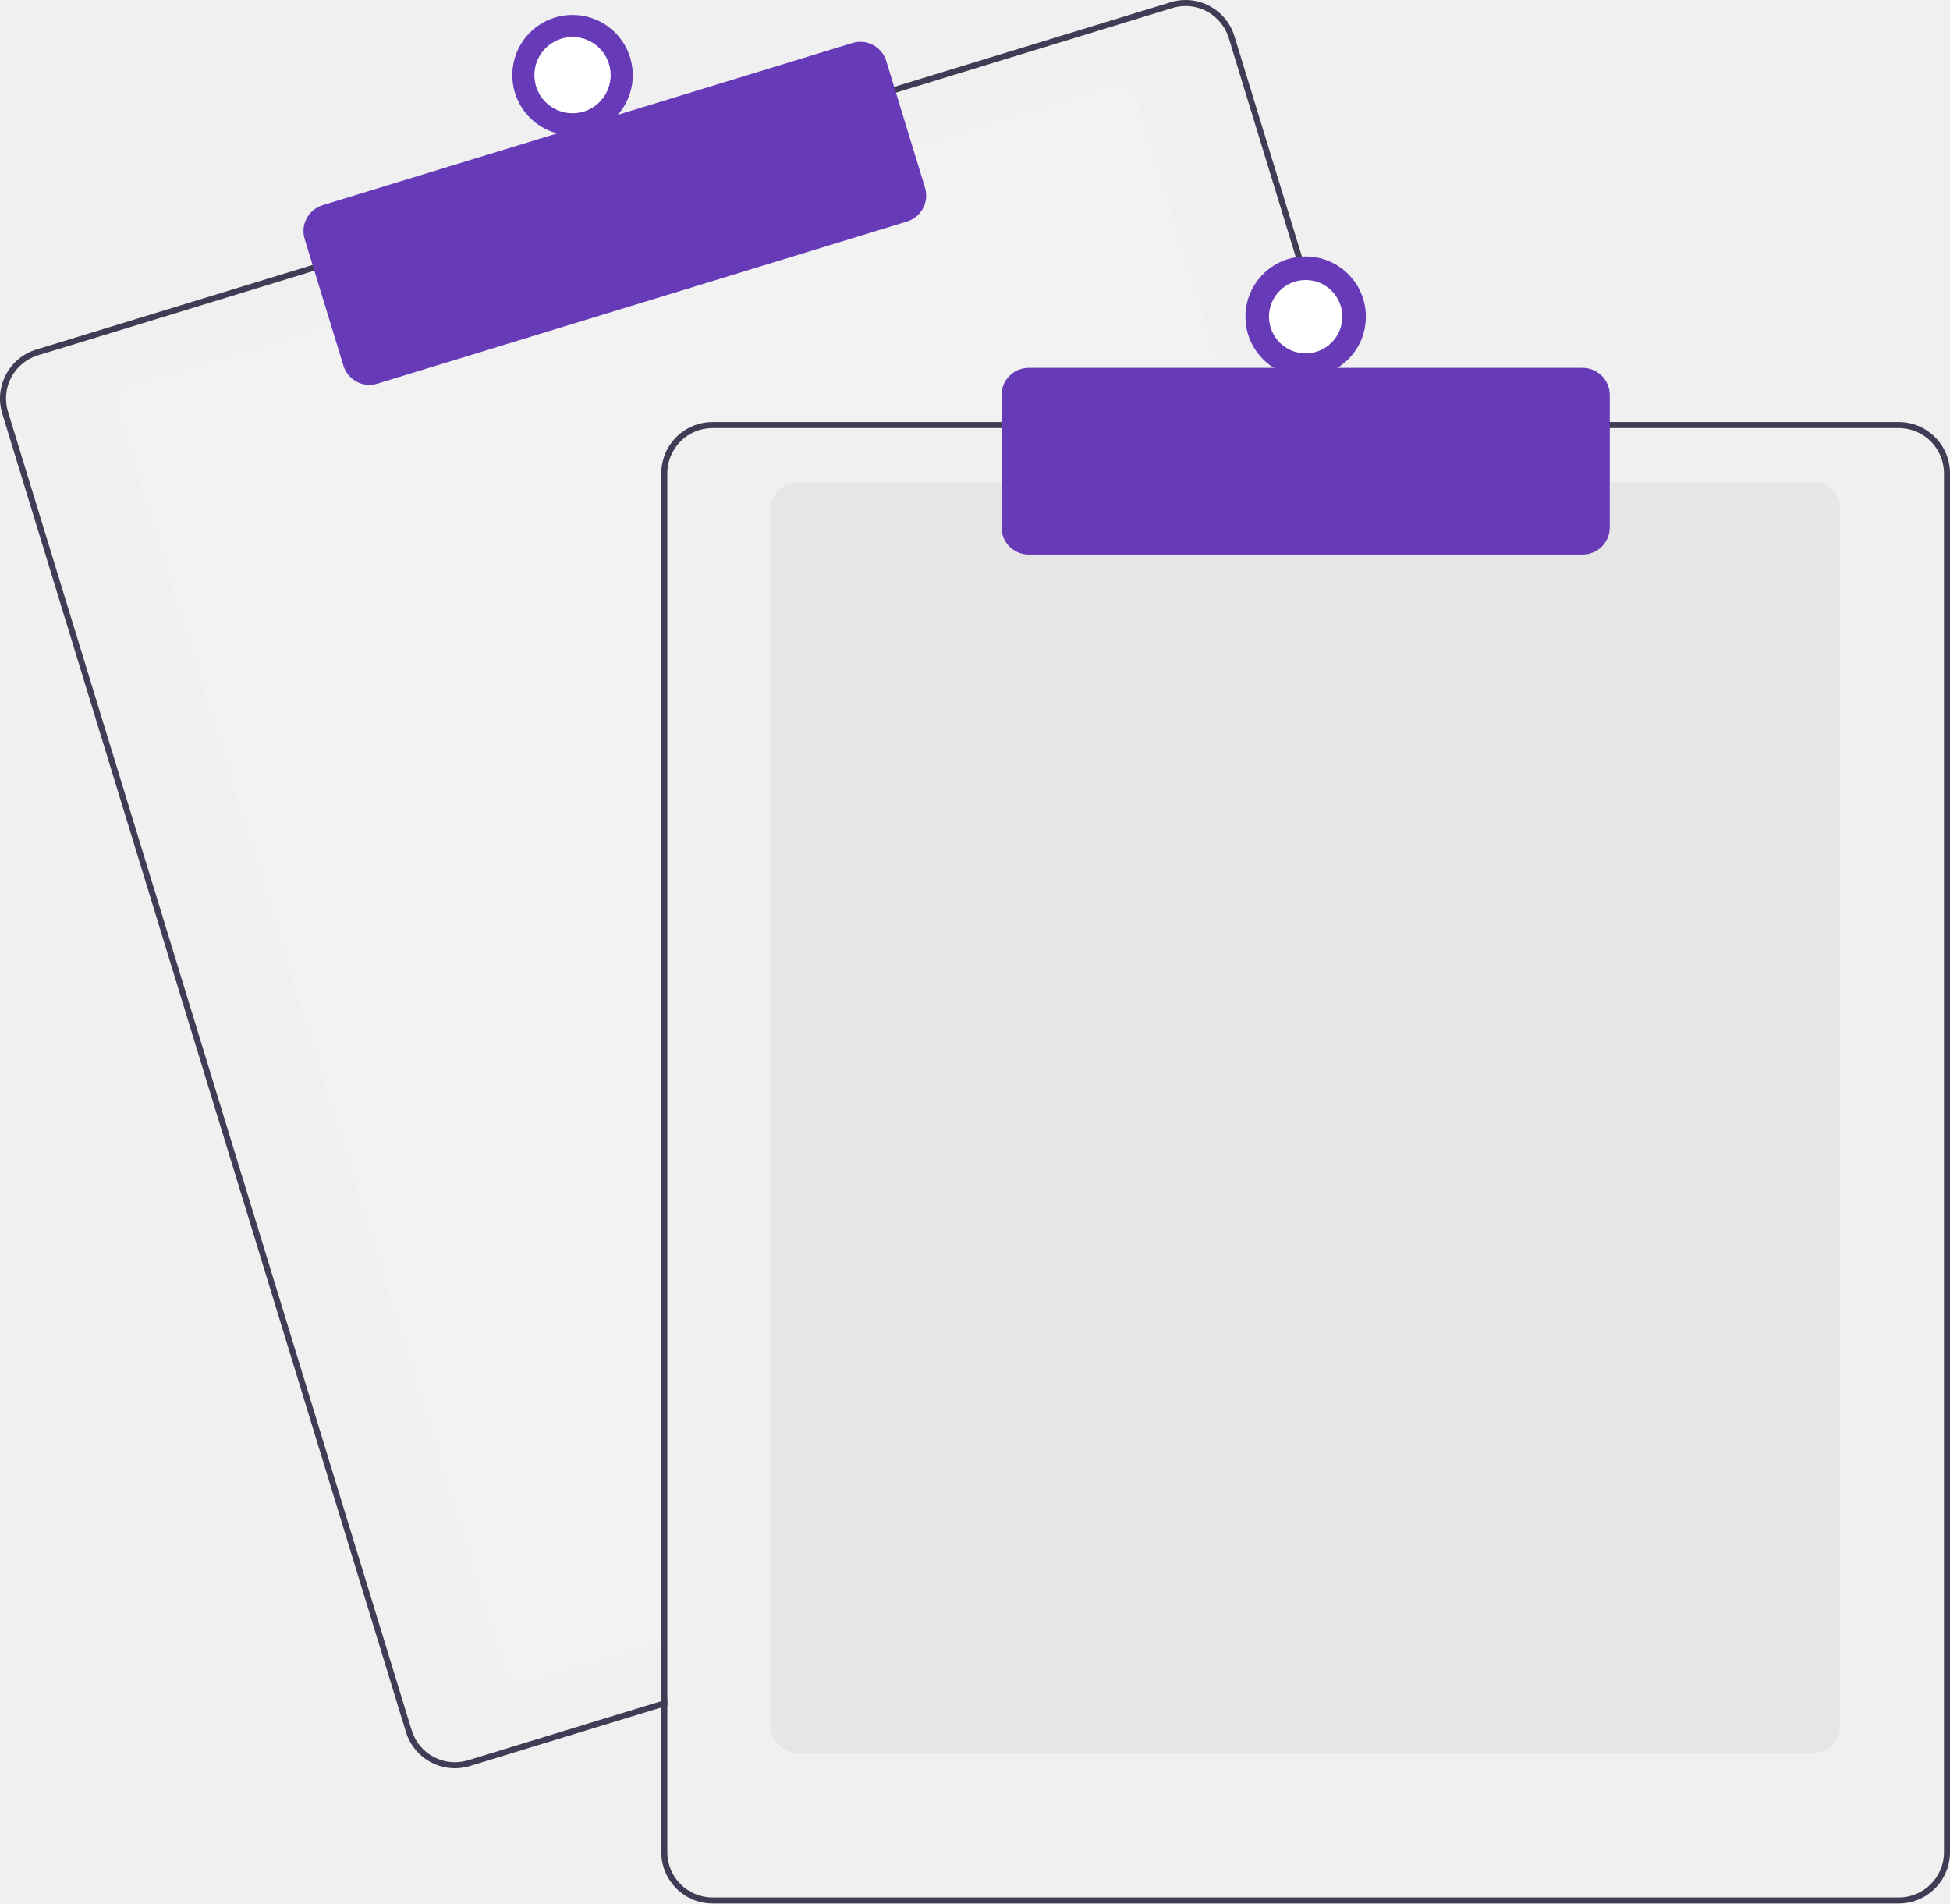
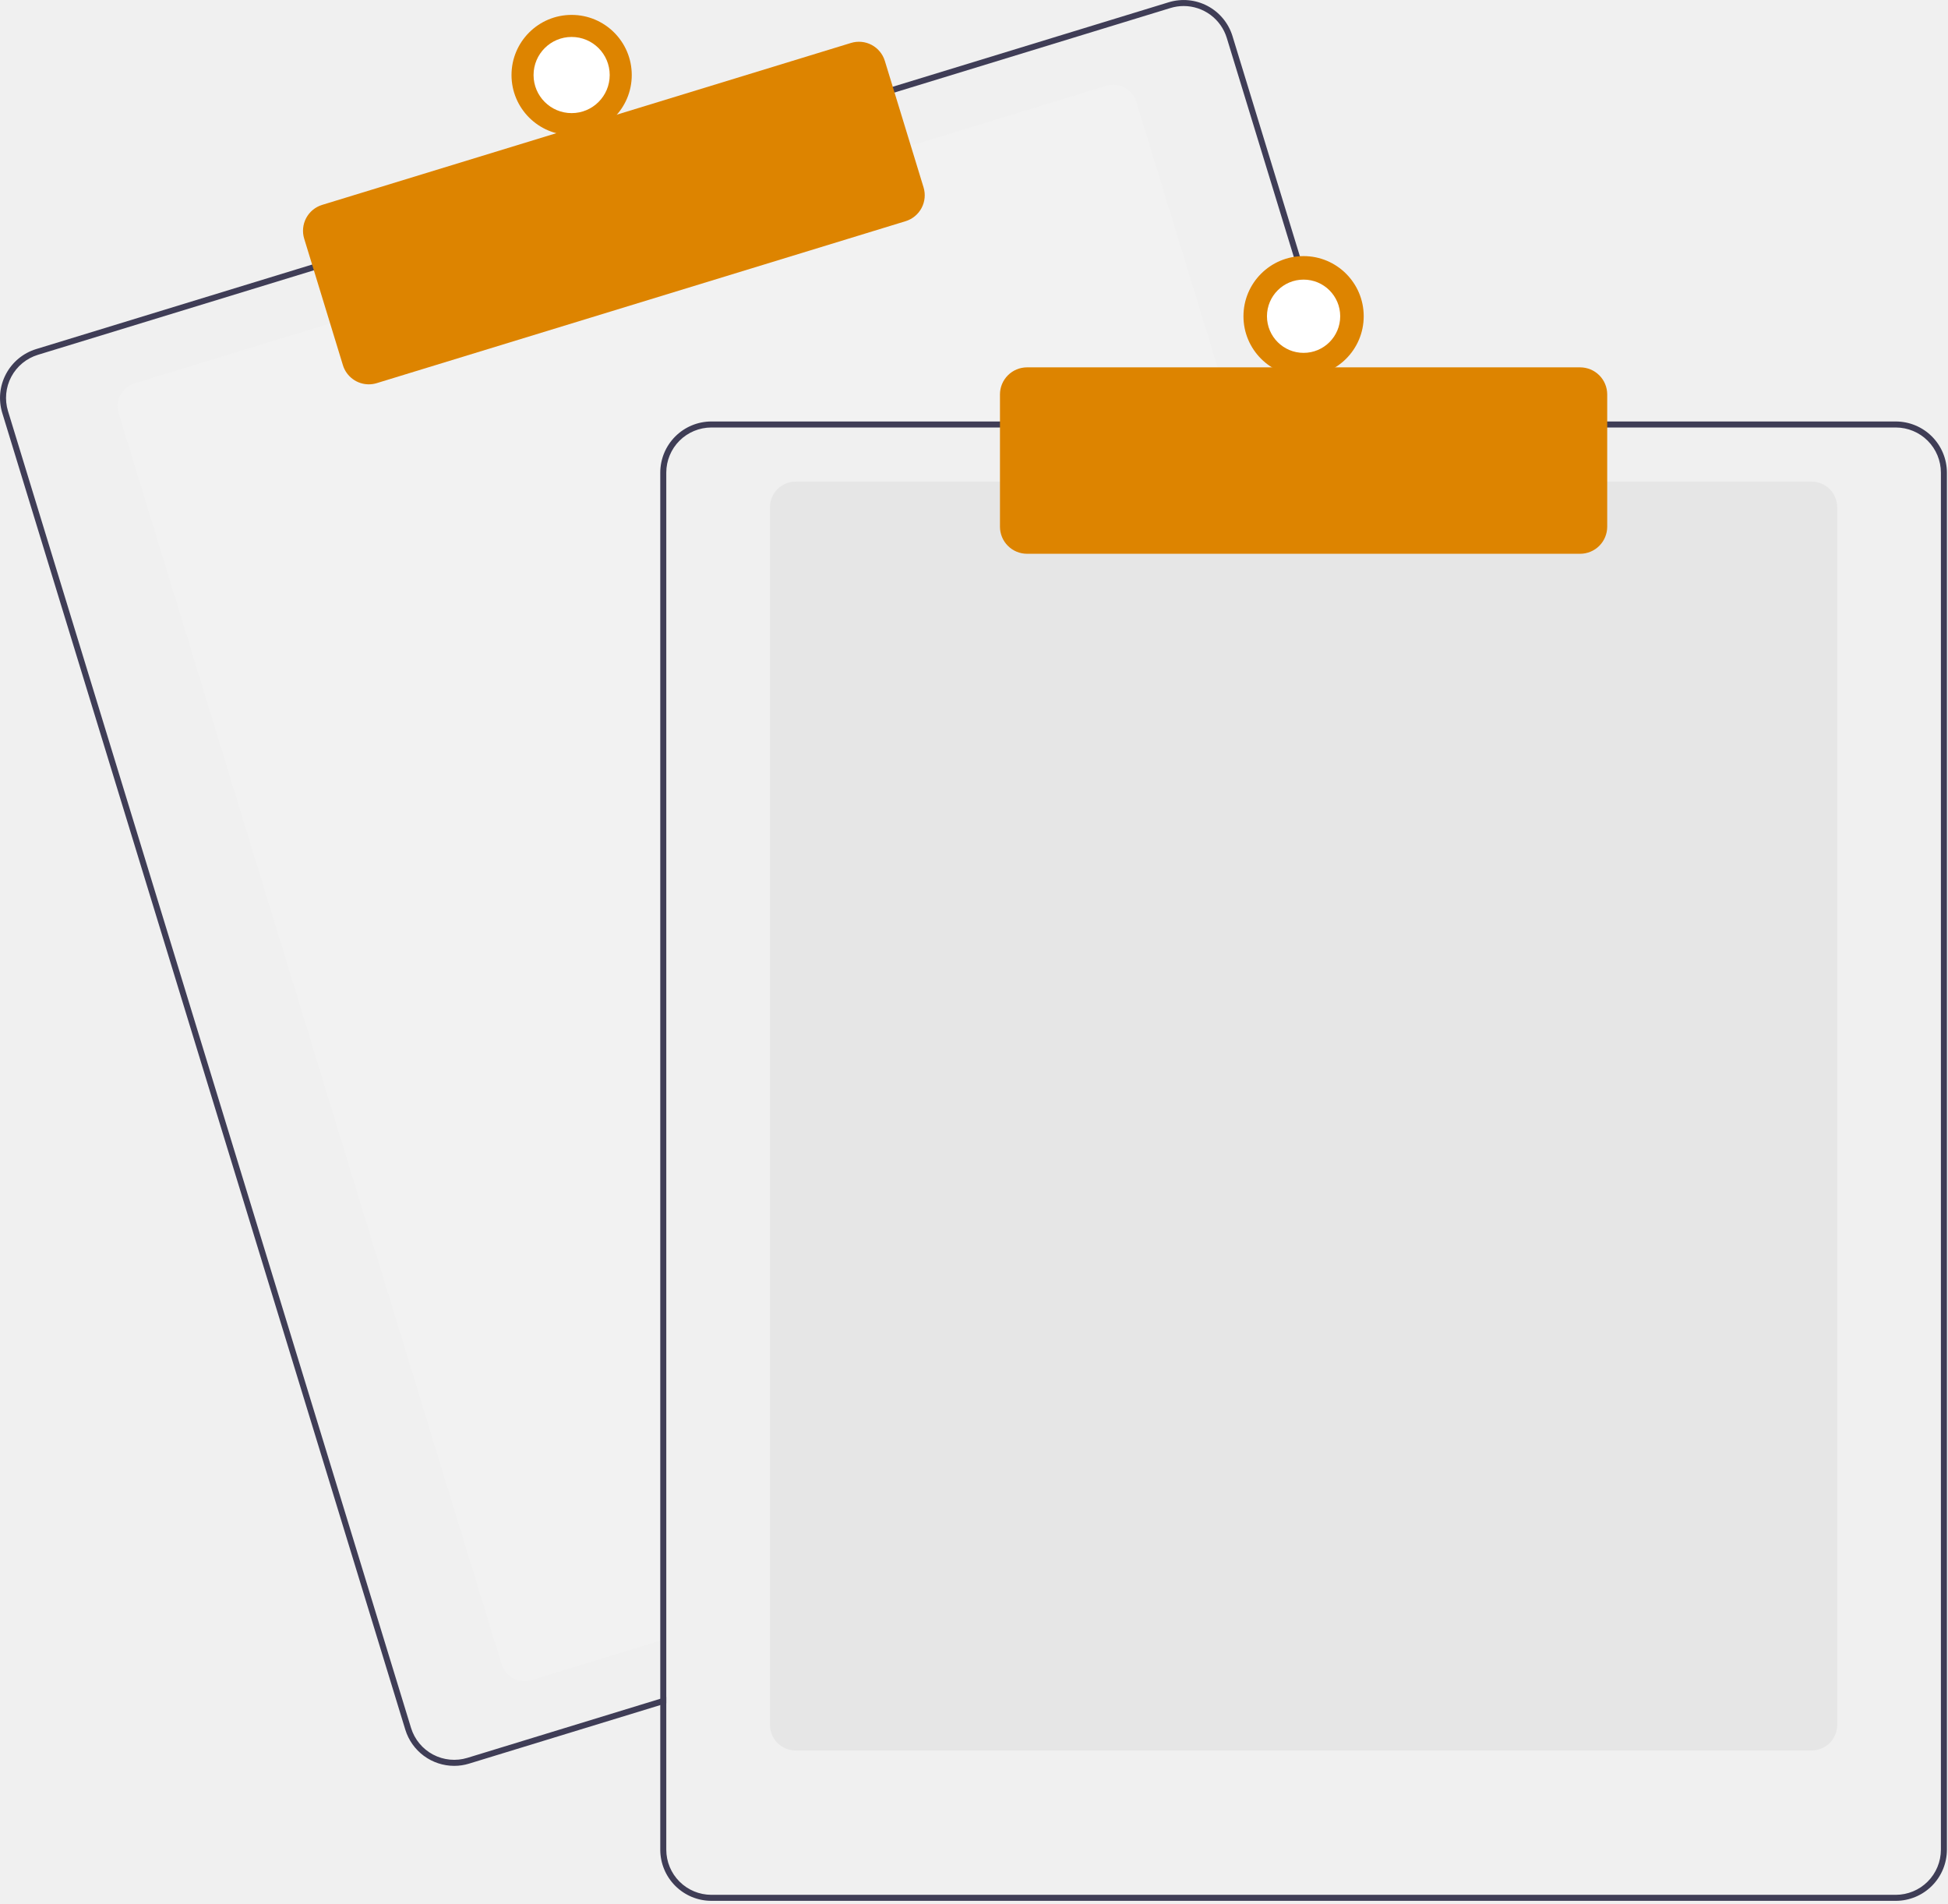
- <svg xmlns="http://www.w3.org/2000/svg" data-name="Layer 1" width="647.636" height="632.174" viewBox="0 0 647.636 632.174">
-   <path d="M687.328,276.087H512.818a15.018,15.018,0,0,0-15,15v387.85l-2,.61-42.81,13.11a8.007,8.007,0,0,1-9.99-5.31L315.678,271.397a8.003,8.003,0,0,1,5.31-9.99l65.97-20.2,191.25-58.54,65.97-20.2a7.989,7.989,0,0,1,9.99,5.3l32.55,106.32Z" transform="translate(-276.1819 -133.9131)" fill="#f2f2f2" />
-   <path d="M725.408,274.087l-39.23-128.14a16.994,16.994,0,0,0-21.23-11.28l-92.75,28.39L380.958,221.607l-92.75,28.4a17.015,17.015,0,0,0-11.28,21.23l134.08,437.93a17.027,17.027,0,0,0,16.26,12.03,16.789,16.789,0,0,0,4.97-.75l63.58-19.46,2-.62v-2.09l-2,.61-64.17,19.65a15.015,15.015,0,0,1-18.73-9.95l-134.07-437.94a14.979,14.979,0,0,1,9.95-18.73l92.75-28.4,191.24-58.54,92.75-28.4a15.156,15.156,0,0,1,4.41-.66,15.015,15.015,0,0,1,14.32,10.61l39.05,127.56.62,2h2.08Z" transform="translate(-276.1819 -133.9131)" fill="#3f3d56" />
-   <path d="M398.863,261.734a9.016,9.016,0,0,1-8.611-6.367l-12.88-42.072a8.999,8.999,0,0,1,5.971-11.24l175.939-53.864a9.009,9.009,0,0,1,11.241,5.971l12.88,42.072a9.01,9.01,0,0,1-5.971,11.241L401.492,261.339A8.976,8.976,0,0,1,398.863,261.734Z" transform="translate(-276.1819 -133.9131)" fill="#673ab7" />
-   <circle cx="190.154" cy="24.955" r="20" fill="#673ab7" />
-   <circle cx="190.154" cy="24.955" r="12.665" fill="#fff" />
-   <path d="M878.818,716.087h-338a8.51,8.51,0,0,1-8.5-8.5v-405a8.51,8.51,0,0,1,8.5-8.5h338a8.51,8.51,0,0,1,8.5,8.5v405A8.51,8.51,0,0,1,878.818,716.087Z" transform="translate(-276.1819 -133.9131)" fill="#e6e6e6" />
-   <path d="M723.318,274.087h-210.5a17.024,17.024,0,0,0-17,17v407.8l2-.61v-407.19a15.018,15.018,0,0,1,15-15H723.938Zm183.5,0h-394a17.024,17.024,0,0,0-17,17v458a17.024,17.024,0,0,0,17,17h394a17.024,17.024,0,0,0,17-17v-458A17.024,17.024,0,0,0,906.818,274.087Zm15,475a15.018,15.018,0,0,1-15,15h-394a15.018,15.018,0,0,1-15-15v-458a15.018,15.018,0,0,1,15-15h394a15.018,15.018,0,0,1,15,15Z" transform="translate(-276.1819 -133.9131)" fill="#3f3d56" />
-   <path d="M801.818,318.087h-184a9.01,9.01,0,0,1-9-9v-44a9.01,9.01,0,0,1,9-9h184a9.01,9.01,0,0,1,9,9v44A9.01,9.01,0,0,1,801.818,318.087Z" transform="translate(-276.1819 -133.9131)" fill="#673ab7" />
-   <circle cx="433.636" cy="105.174" r="20" fill="#673ab7" />
-   <circle cx="433.636" cy="105.174" r="12.182" fill="#fff" />
+ <svg xmlns="http://www.w3.org/2000/svg" width="648" height="633" viewBox="0 0 648 633" fill="none">
+   <g clip-path="url(#clip0_2022_270)">
+     <path d="M411.146 142.174H236.637C232.66 142.178 228.847 143.76 226.035 146.572C223.223 149.384 221.641 153.197 221.637 157.174V545.024L219.637 545.634L176.827 558.744C174.798 559.362 172.606 559.151 170.733 558.155C168.86 557.16 167.459 555.461 166.837 553.434L39.496 137.484C38.877 135.455 39.088 133.263 40.084 131.39C41.08 129.516 42.778 128.115 44.807 127.494L110.777 107.294L302.027 48.754L367.997 28.554C369 28.245 370.056 28.137 371.101 28.236C372.147 28.335 373.163 28.64 374.091 29.132C375.019 29.624 375.84 30.295 376.509 31.105C377.177 31.915 377.68 32.849 377.987 33.854L410.537 140.174L411.146 142.174Z" fill="#F2F2F2" />
+     <path d="M449.226 140.174L409.996 12.034C409.344 9.899 408.277 7.913 406.856 6.191C405.436 4.468 403.69 3.043 401.718 1.995C399.747 0.948 397.588 0.299 395.366 0.086C393.143 -0.127 390.901 0.1 388.766 0.754L296.016 29.144L104.776 87.694L12.027 116.094C7.718 117.417 4.11 120.396 1.995 124.376C-0.12 128.356 -0.569 133.013 0.746 137.324L134.826 575.254C135.895 578.734 138.05 581.78 140.977 583.945C143.903 586.11 147.446 587.28 151.087 587.284C152.771 587.285 154.447 587.032 156.056 586.534L219.636 567.074L221.636 566.454V564.364L219.636 564.974L155.466 584.624C151.663 585.783 147.555 585.387 144.044 583.522C140.533 581.656 137.905 578.474 136.736 574.674L2.667 136.734C2.088 134.851 1.886 132.872 2.073 130.911C2.26 128.95 2.832 127.045 3.756 125.305C4.68 123.565 5.939 122.025 7.459 120.772C8.979 119.519 10.732 118.579 12.616 118.004L105.366 89.604L296.607 31.064L389.357 2.664C390.786 2.228 392.272 2.005 393.766 2.004C396.973 2.011 400.094 3.045 402.671 4.954C405.248 6.864 407.146 9.548 408.087 12.614L447.136 140.174L447.756 142.174H449.837L449.226 140.174Z" fill="#3F3D56" />
+     <path d="M122.681 127.821C120.754 127.82 118.878 127.201 117.328 126.055C115.778 124.909 114.636 123.297 114.07 121.454L101.189 79.382C100.843 78.252 100.723 77.065 100.836 75.889C100.949 74.712 101.292 73.569 101.847 72.525C102.401 71.482 103.156 70.557 104.068 69.805C104.979 69.053 106.03 68.488 107.161 68.142L283.1 14.278C285.382 13.582 287.847 13.819 289.955 14.939C292.062 16.058 293.64 17.968 294.34 20.249L307.221 62.322C307.917 64.604 307.679 67.069 306.56 69.176C305.44 71.284 303.531 72.861 301.25 73.562L125.311 127.426C124.459 127.687 123.572 127.821 122.681 127.821Z" fill="#DD8400" />
+     <path d="M190.153 44.955C201.199 44.955 210.153 36 210.153 24.955C210.153 13.909 201.199 4.955 190.153 4.955C179.108 4.955 170.153 13.909 170.153 24.955C170.153 36 179.108 44.955 190.153 44.955Z" fill="#DD8400" />
+     <path d="M190.154 37.619C197.148 37.619 202.818 31.949 202.818 24.955C202.818 17.96 197.148 12.29 190.154 12.29C183.159 12.29 177.489 17.96 177.489 24.955C177.489 31.949 183.159 37.619 190.154 37.619Z" fill="white" />
+     <path d="M602.637 582.174H264.637C262.383 582.171 260.223 581.275 258.629 579.681C257.036 578.088 256.139 575.927 256.137 573.674V168.674C256.139 166.42 257.036 164.26 258.629 162.666C260.223 161.073 262.383 160.176 264.637 160.174H602.637C604.89 160.176 607.051 161.073 608.644 162.666C610.238 164.26 611.134 166.42 611.137 168.674V573.674C611.134 575.927 610.238 578.088 608.644 579.681C607.051 581.275 604.89 582.171 602.637 582.174Z" fill="#E6E6E6" />
+     <path d="M447.137 140.174H236.637C232.13 140.18 227.81 141.973 224.623 145.16C221.436 148.347 219.643 152.667 219.637 157.174V564.974L221.637 564.364V157.174C221.642 153.197 223.223 149.385 226.035 146.573C228.847 143.761 232.66 142.179 236.637 142.174H447.757L447.137 140.174ZM630.637 140.174H236.637C232.13 140.18 227.81 141.973 224.623 145.16C221.436 148.347 219.643 152.667 219.637 157.174V615.174C219.643 619.681 221.436 624.001 224.623 627.188C227.81 630.374 232.13 632.167 236.637 632.174H630.637C635.143 632.167 639.464 630.374 642.651 627.188C645.837 624.001 647.63 619.681 647.637 615.174V157.174C647.63 152.667 645.837 148.347 642.651 145.16C639.464 141.973 635.143 140.18 630.637 140.174ZM645.637 615.174C645.632 619.151 644.05 622.963 641.238 625.775C638.426 628.587 634.613 630.169 630.637 630.174H236.637C232.66 630.169 228.847 628.587 226.035 625.775C223.223 622.963 221.642 619.151 221.637 615.174V157.174C221.642 153.197 223.223 149.385 226.035 146.573C228.847 143.761 232.66 142.179 236.637 142.174H630.637C634.613 142.179 638.426 143.761 641.238 146.573C644.05 149.385 645.632 153.197 645.637 157.174V615.174Z" fill="#3F3D56" />
+     <path d="M525.637 184.174H341.637C339.251 184.171 336.963 183.222 335.276 181.535C333.588 179.848 332.639 177.56 332.637 175.174V131.174C332.639 128.788 333.589 126.5 335.276 124.813C336.963 123.126 339.251 122.177 341.637 122.174H525.637C528.023 122.177 530.31 123.126 531.998 124.813C533.685 126.5 534.634 128.788 534.637 131.174V175.174C534.634 177.56 533.685 179.848 531.998 181.535C530.31 183.222 528.023 184.171 525.637 184.174Z" fill="#DD8400" />
+     <path d="M433.637 125.174C444.682 125.174 453.637 116.22 453.637 105.174C453.637 94.128 444.682 85.174 433.637 85.174C422.591 85.174 413.637 94.128 413.637 105.174C413.637 116.22 422.591 125.174 433.637 125.174Z" fill="#DD8400" />
+     <path d="M433.636 117.356C440.364 117.356 445.818 111.902 445.818 105.174C445.818 98.446 440.364 92.992 433.636 92.992C426.908 92.992 421.454 98.446 421.454 105.174C421.454 111.902 426.908 117.356 433.636 117.356Z" fill="white" />
+   </g>
+   <defs>
+     <clipPath id="clip0_2022_270">
+       <rect width="647.636" height="632.174" fill="white" />
+     </clipPath>
+   </defs>
</svg>
